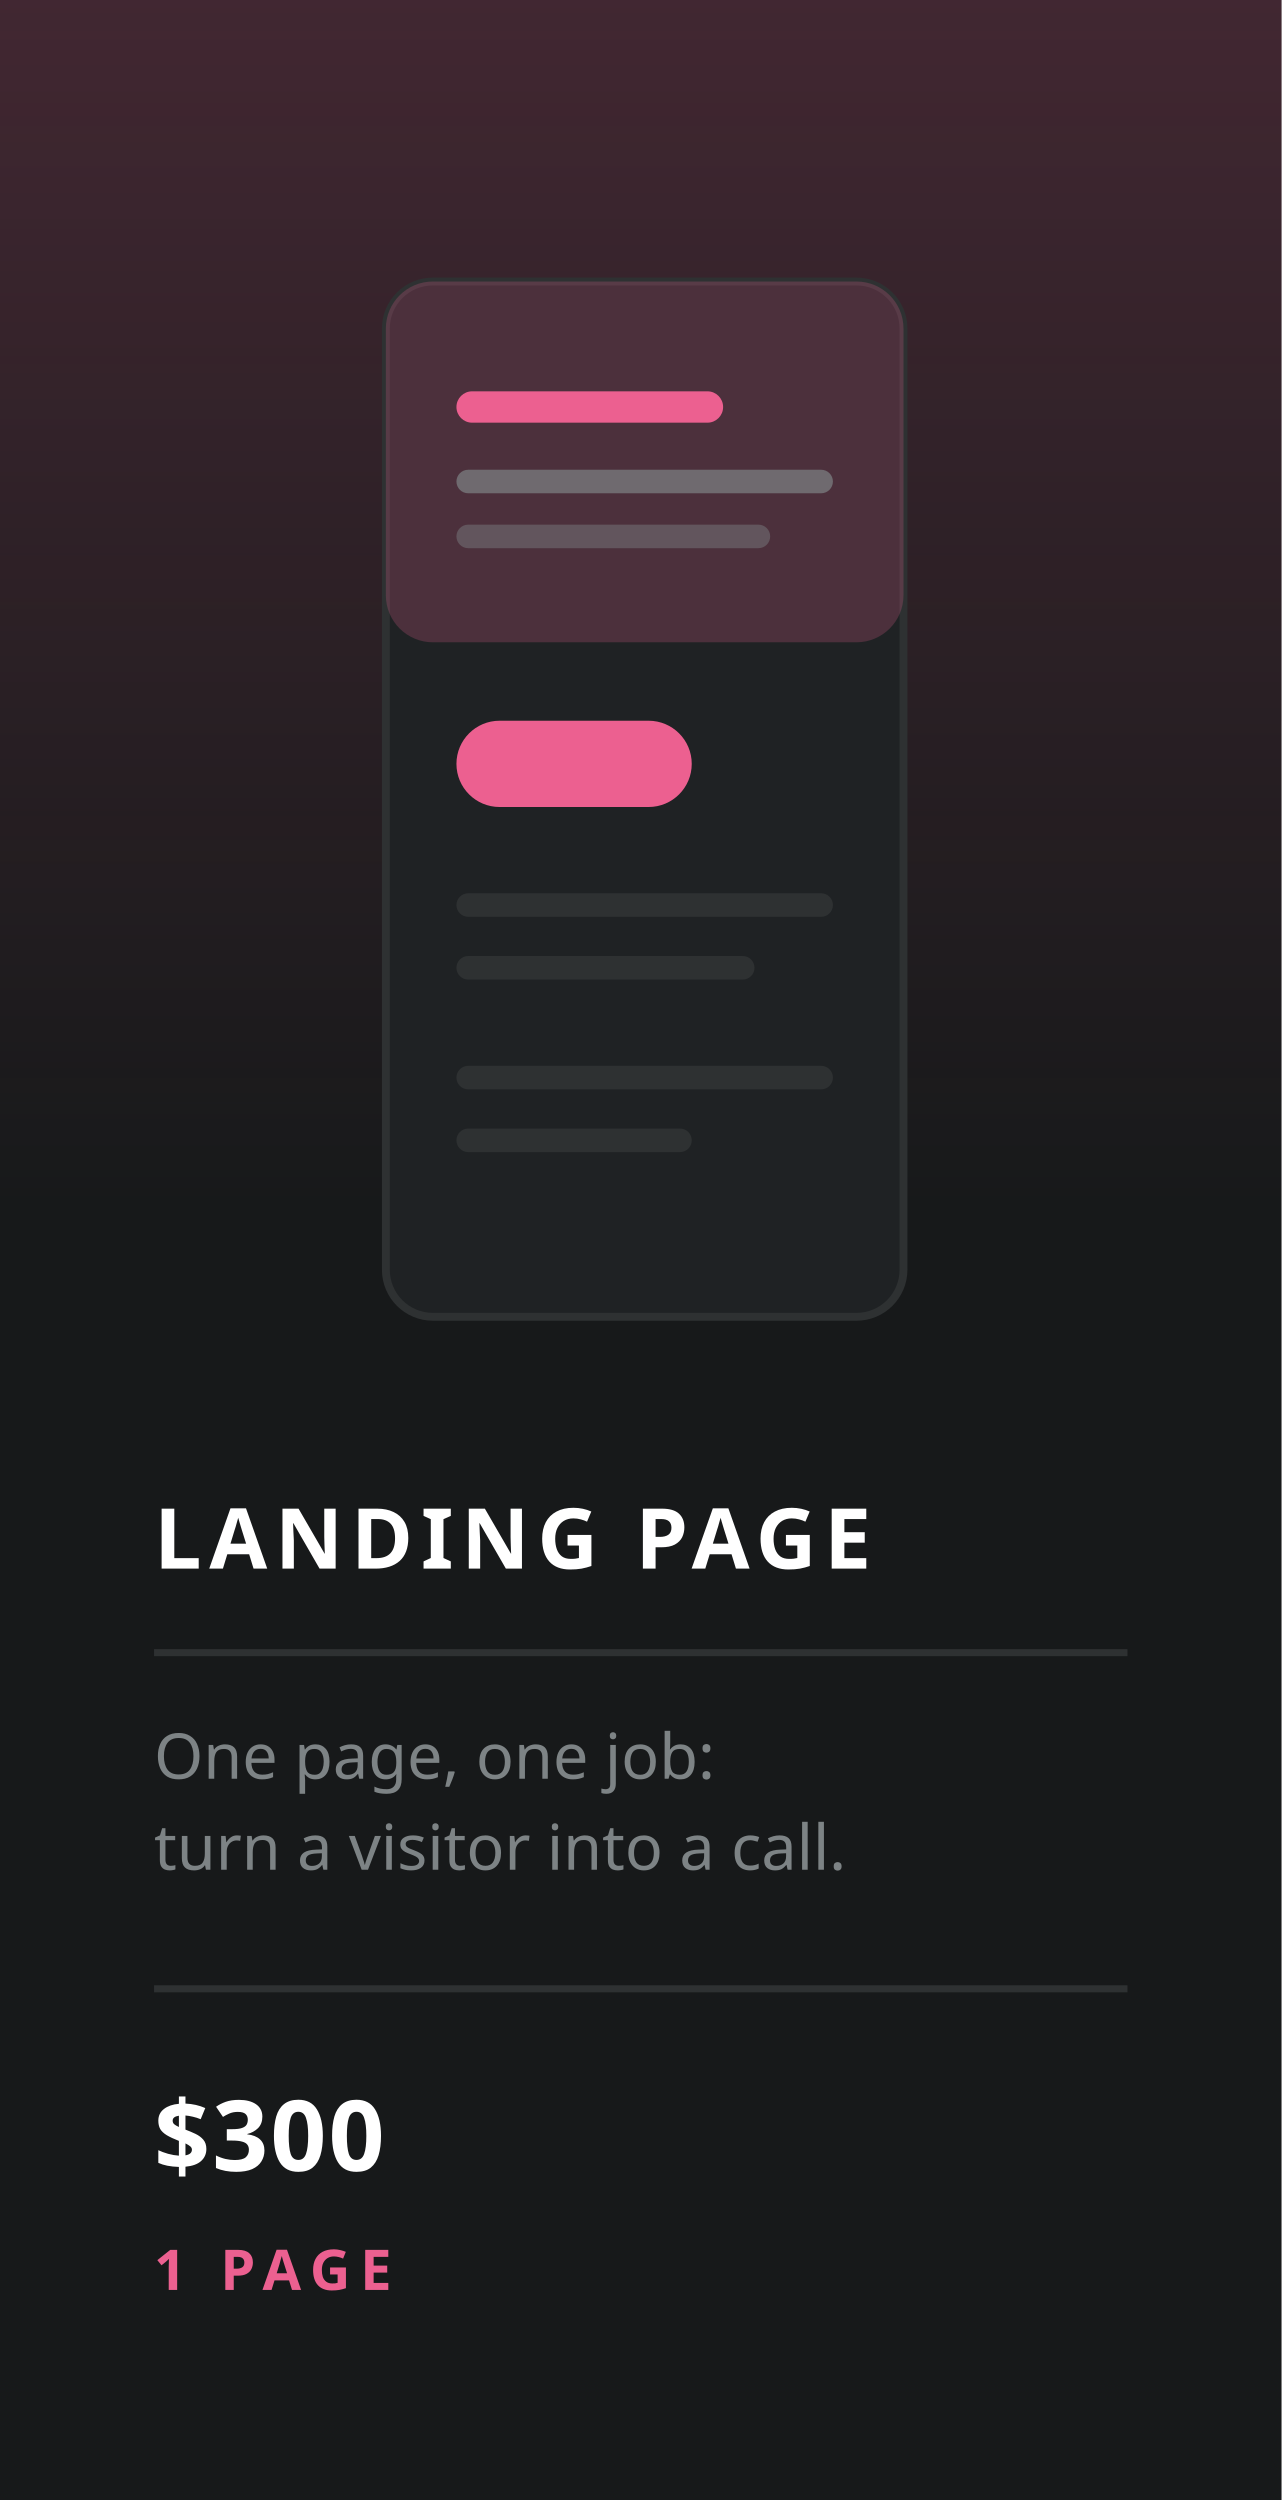
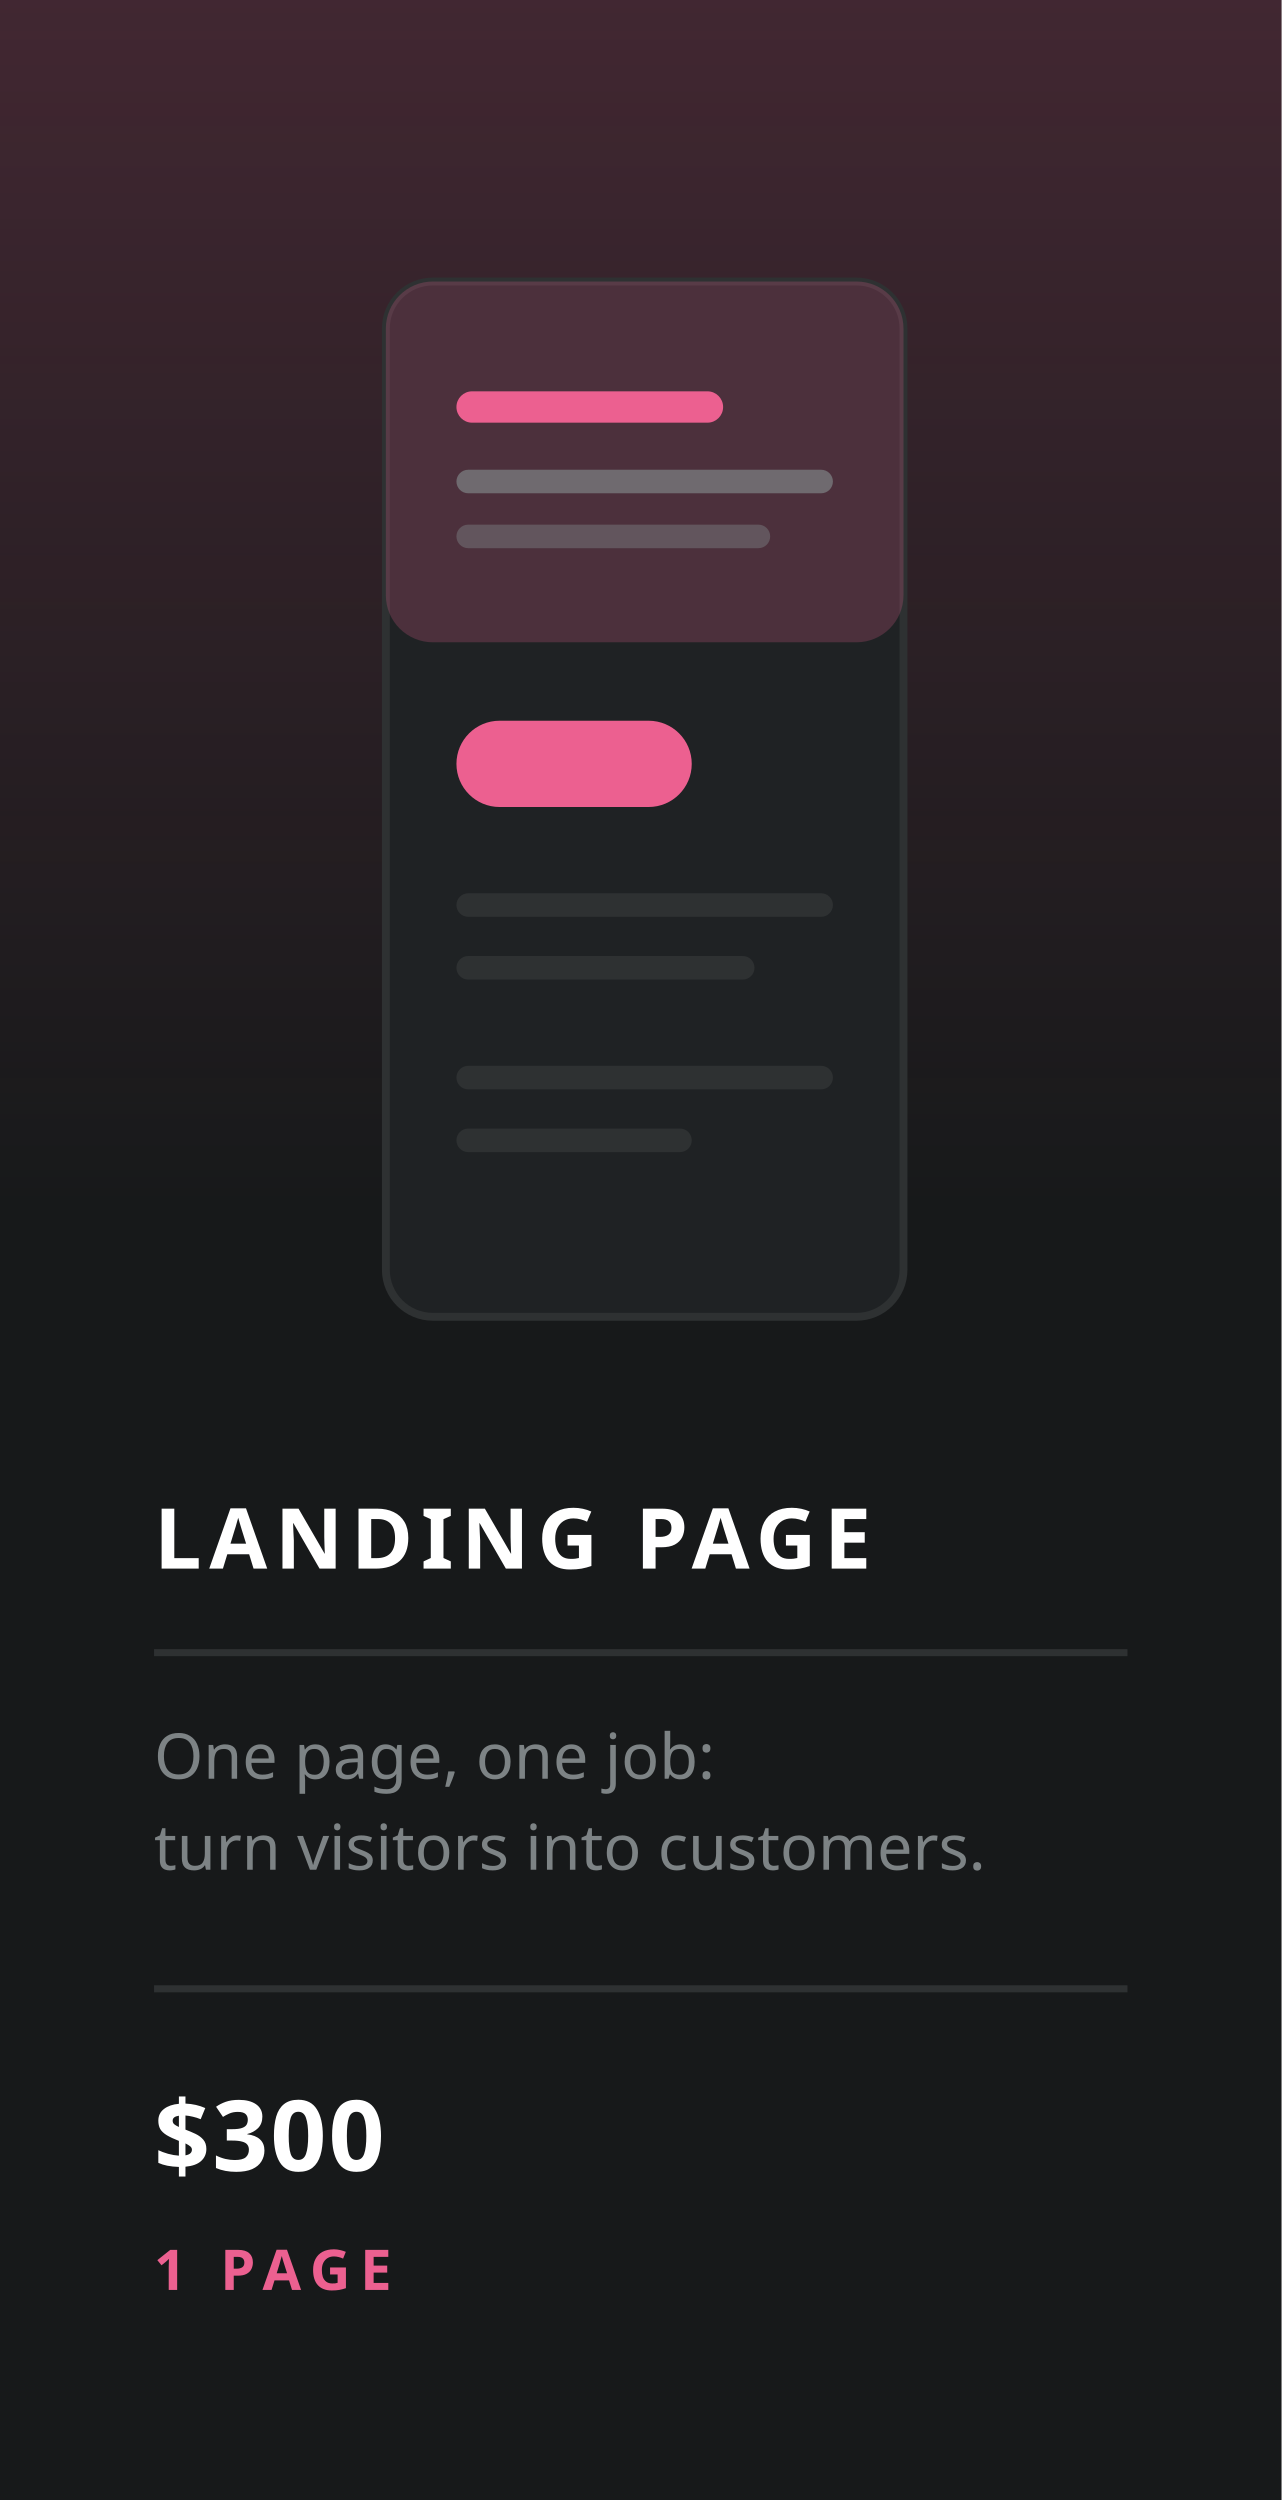
<svg xmlns="http://www.w3.org/2000/svg" viewBox="0 0 183 357" width="183" height="357" role="img" aria-label="Landing Page package" font-family="Poppins, 'Century Gothic', Futura, 'Trebuchet MS', sans-serif">
  <defs>
    <linearGradient id="glow" x1="0" y1="0" x2="0" y2="1">
      <stop offset="0%" stop-color="#ec6090" stop-opacity="0.20" />
      <stop offset="100%" stop-color="#ec6090" stop-opacity="0" />
    </linearGradient>
  </defs>
  <rect width="183" height="357" fill="#17191a" />
  <rect width="183" height="172" fill="url(#glow)" />
  <g transform="translate(91.5,113) scale(1.12) translate(-91.5,-113)">
    <rect x="59" y="48" width="66" height="132" rx="6" fill="#1f2224" stroke="#2e3132" />
    <rect x="59" y="48" width="66" height="46" rx="6" fill="#ec6090" opacity="0.22" />
    <rect x="68" y="62" width="34" height="4" rx="2" fill="#ec6090" />
    <rect x="68" y="72" width="48" height="3" rx="1.5" fill="#7d8385" opacity="0.7" />
    <rect x="68" y="79" width="40" height="3" rx="1.5" fill="#7d8385" opacity="0.45" />
    <rect x="68" y="104" width="30" height="11" rx="5.5" fill="#ec6090" />
    <rect x="68" y="126" width="48" height="3" rx="1.5" fill="#2e3132" />
    <rect x="68" y="134" width="38" height="3" rx="1.5" fill="#2e3132" />
    <rect x="68" y="148" width="48" height="3" rx="1.5" fill="#2e3132" />
    <rect x="68" y="156" width="30" height="3" rx="1.5" fill="#2e3132" />
  </g>
  <text x="22" y="224" font-size="12" font-weight="700" fill="#ffffff" letter-spacing="1.1">LANDING PAGE</text>
  <path d="M22 236 h139" stroke="#2e3132" stroke-width="1" />
  <text x="22" y="254" font-size="9" fill="#7d8385">One page, one job:</text>
-   <text x="22" y="267" font-size="9" fill="#7d8385">turn a visitor into a call.</text>
+   <text x="22" y="267" font-size="9" fill="#7d8385">turn visitors into customers.</text>
  <path d="M22 284 h139" stroke="#2e3132" stroke-width="1" />
  <text x="22" y="310" font-size="14" font-weight="700" fill="#ffffff" letter-spacing="0.3">$300</text>
  <text x="22" y="327" font-size="8" font-weight="600" fill="#ec6090" letter-spacing="1.4">1 PAGE</text>
</svg>
